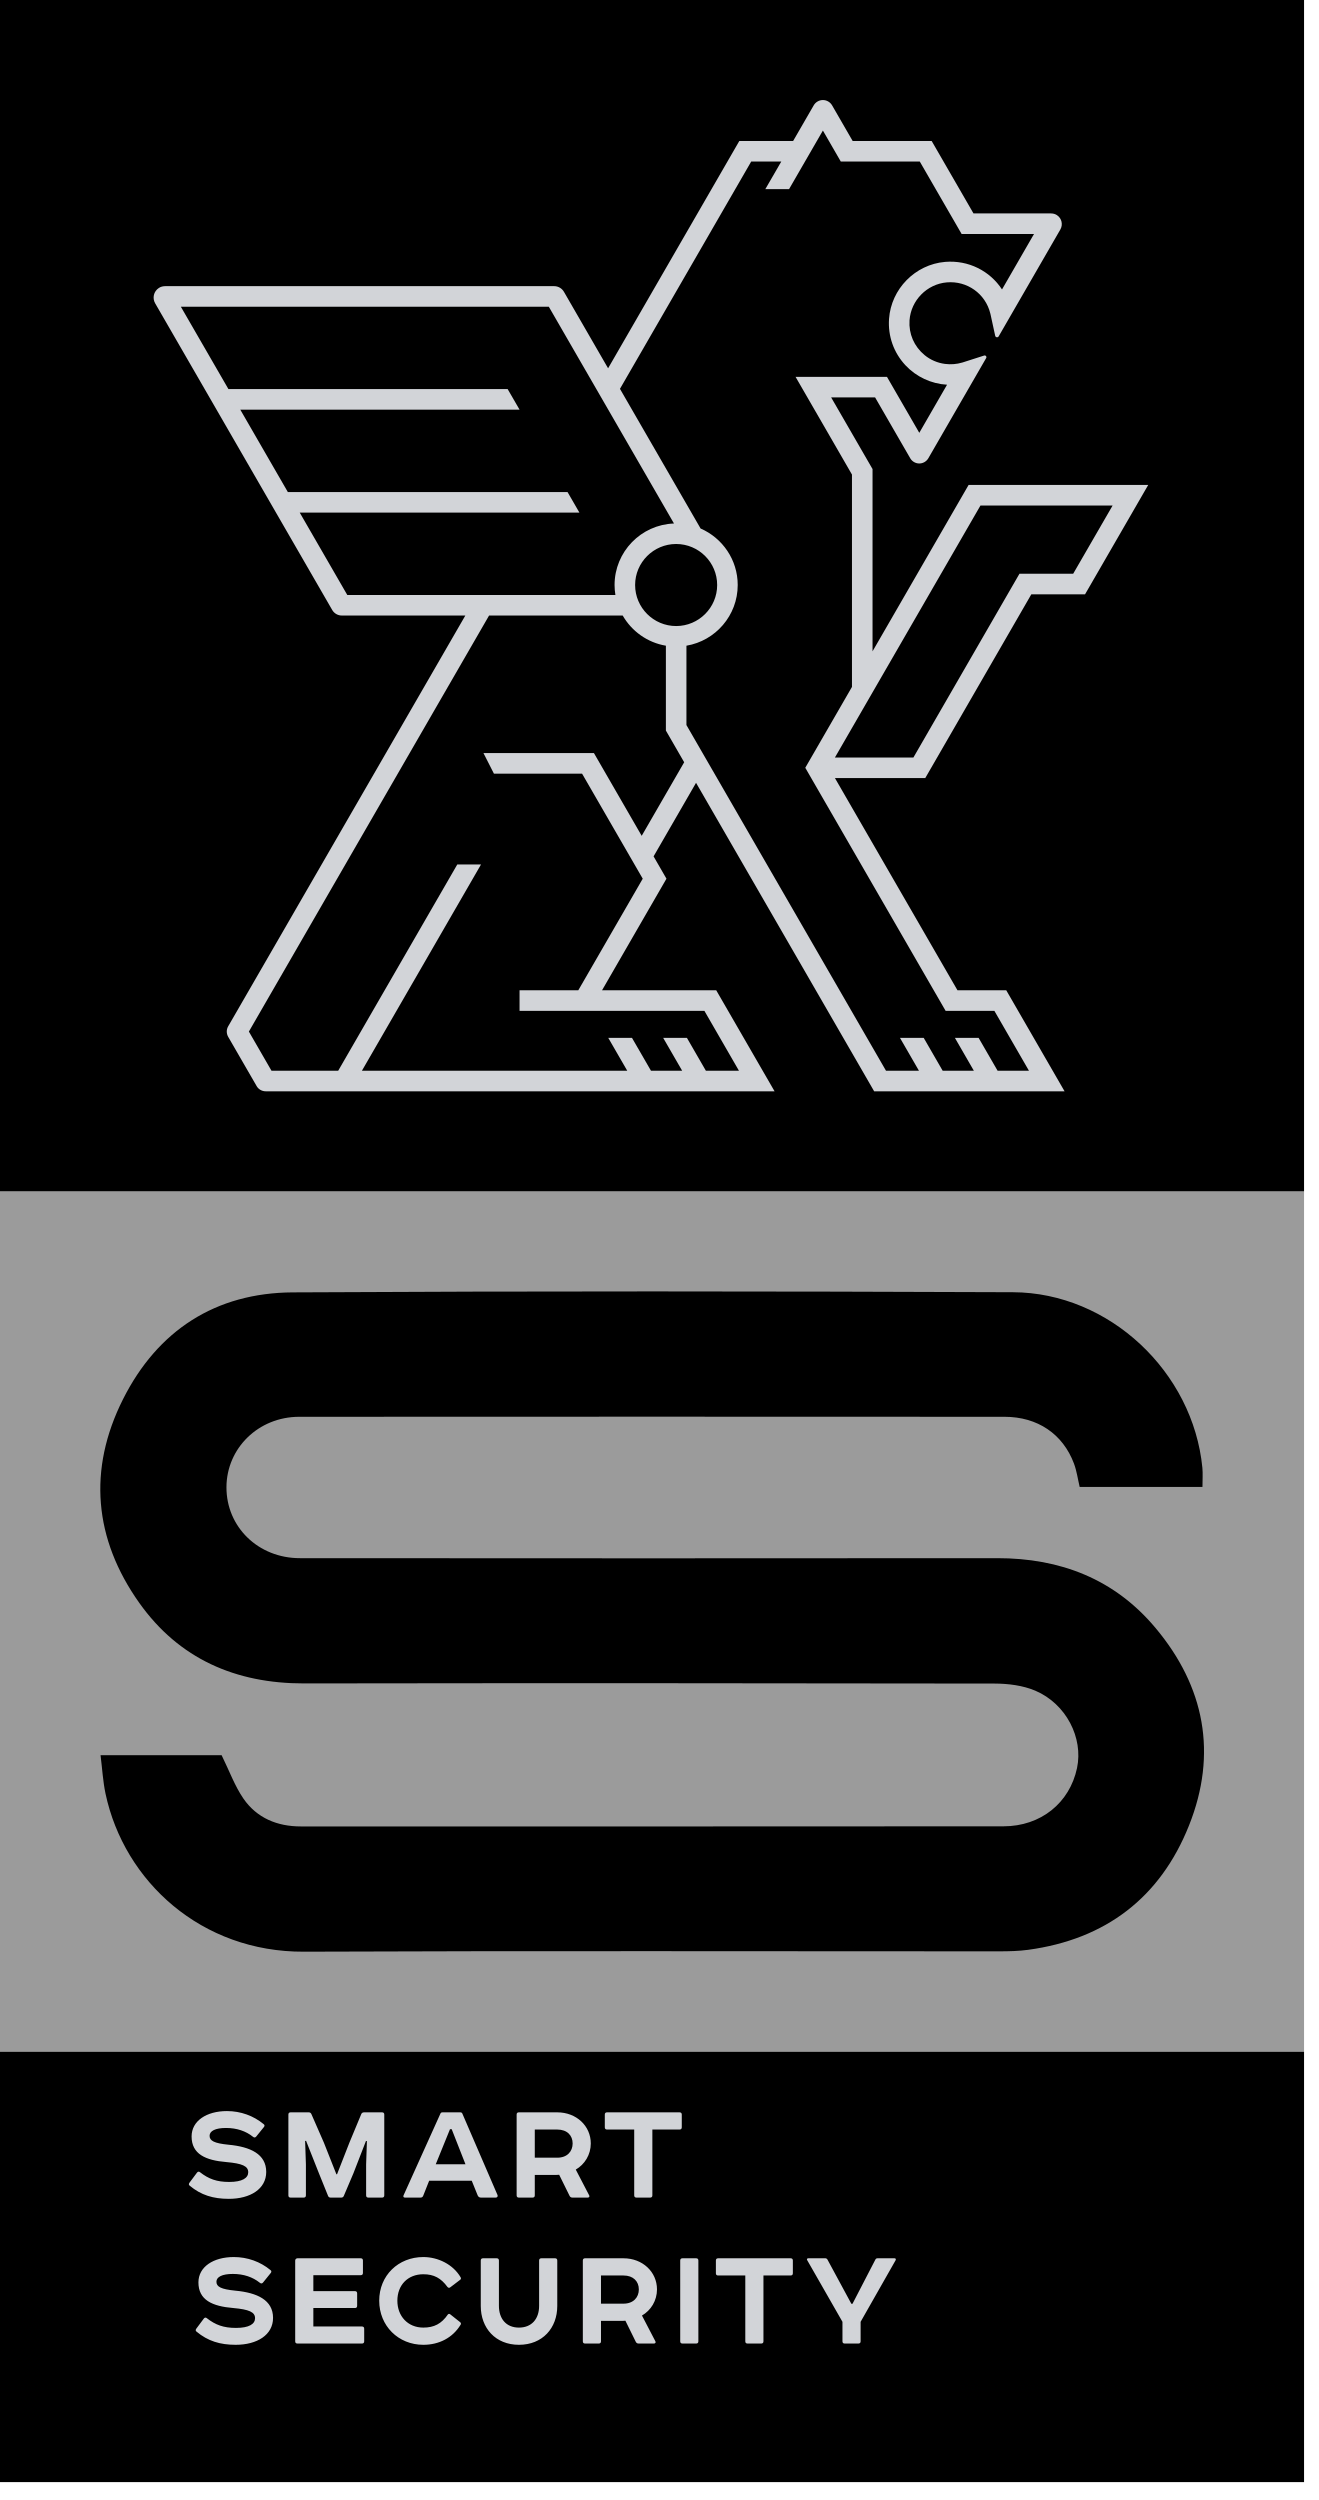
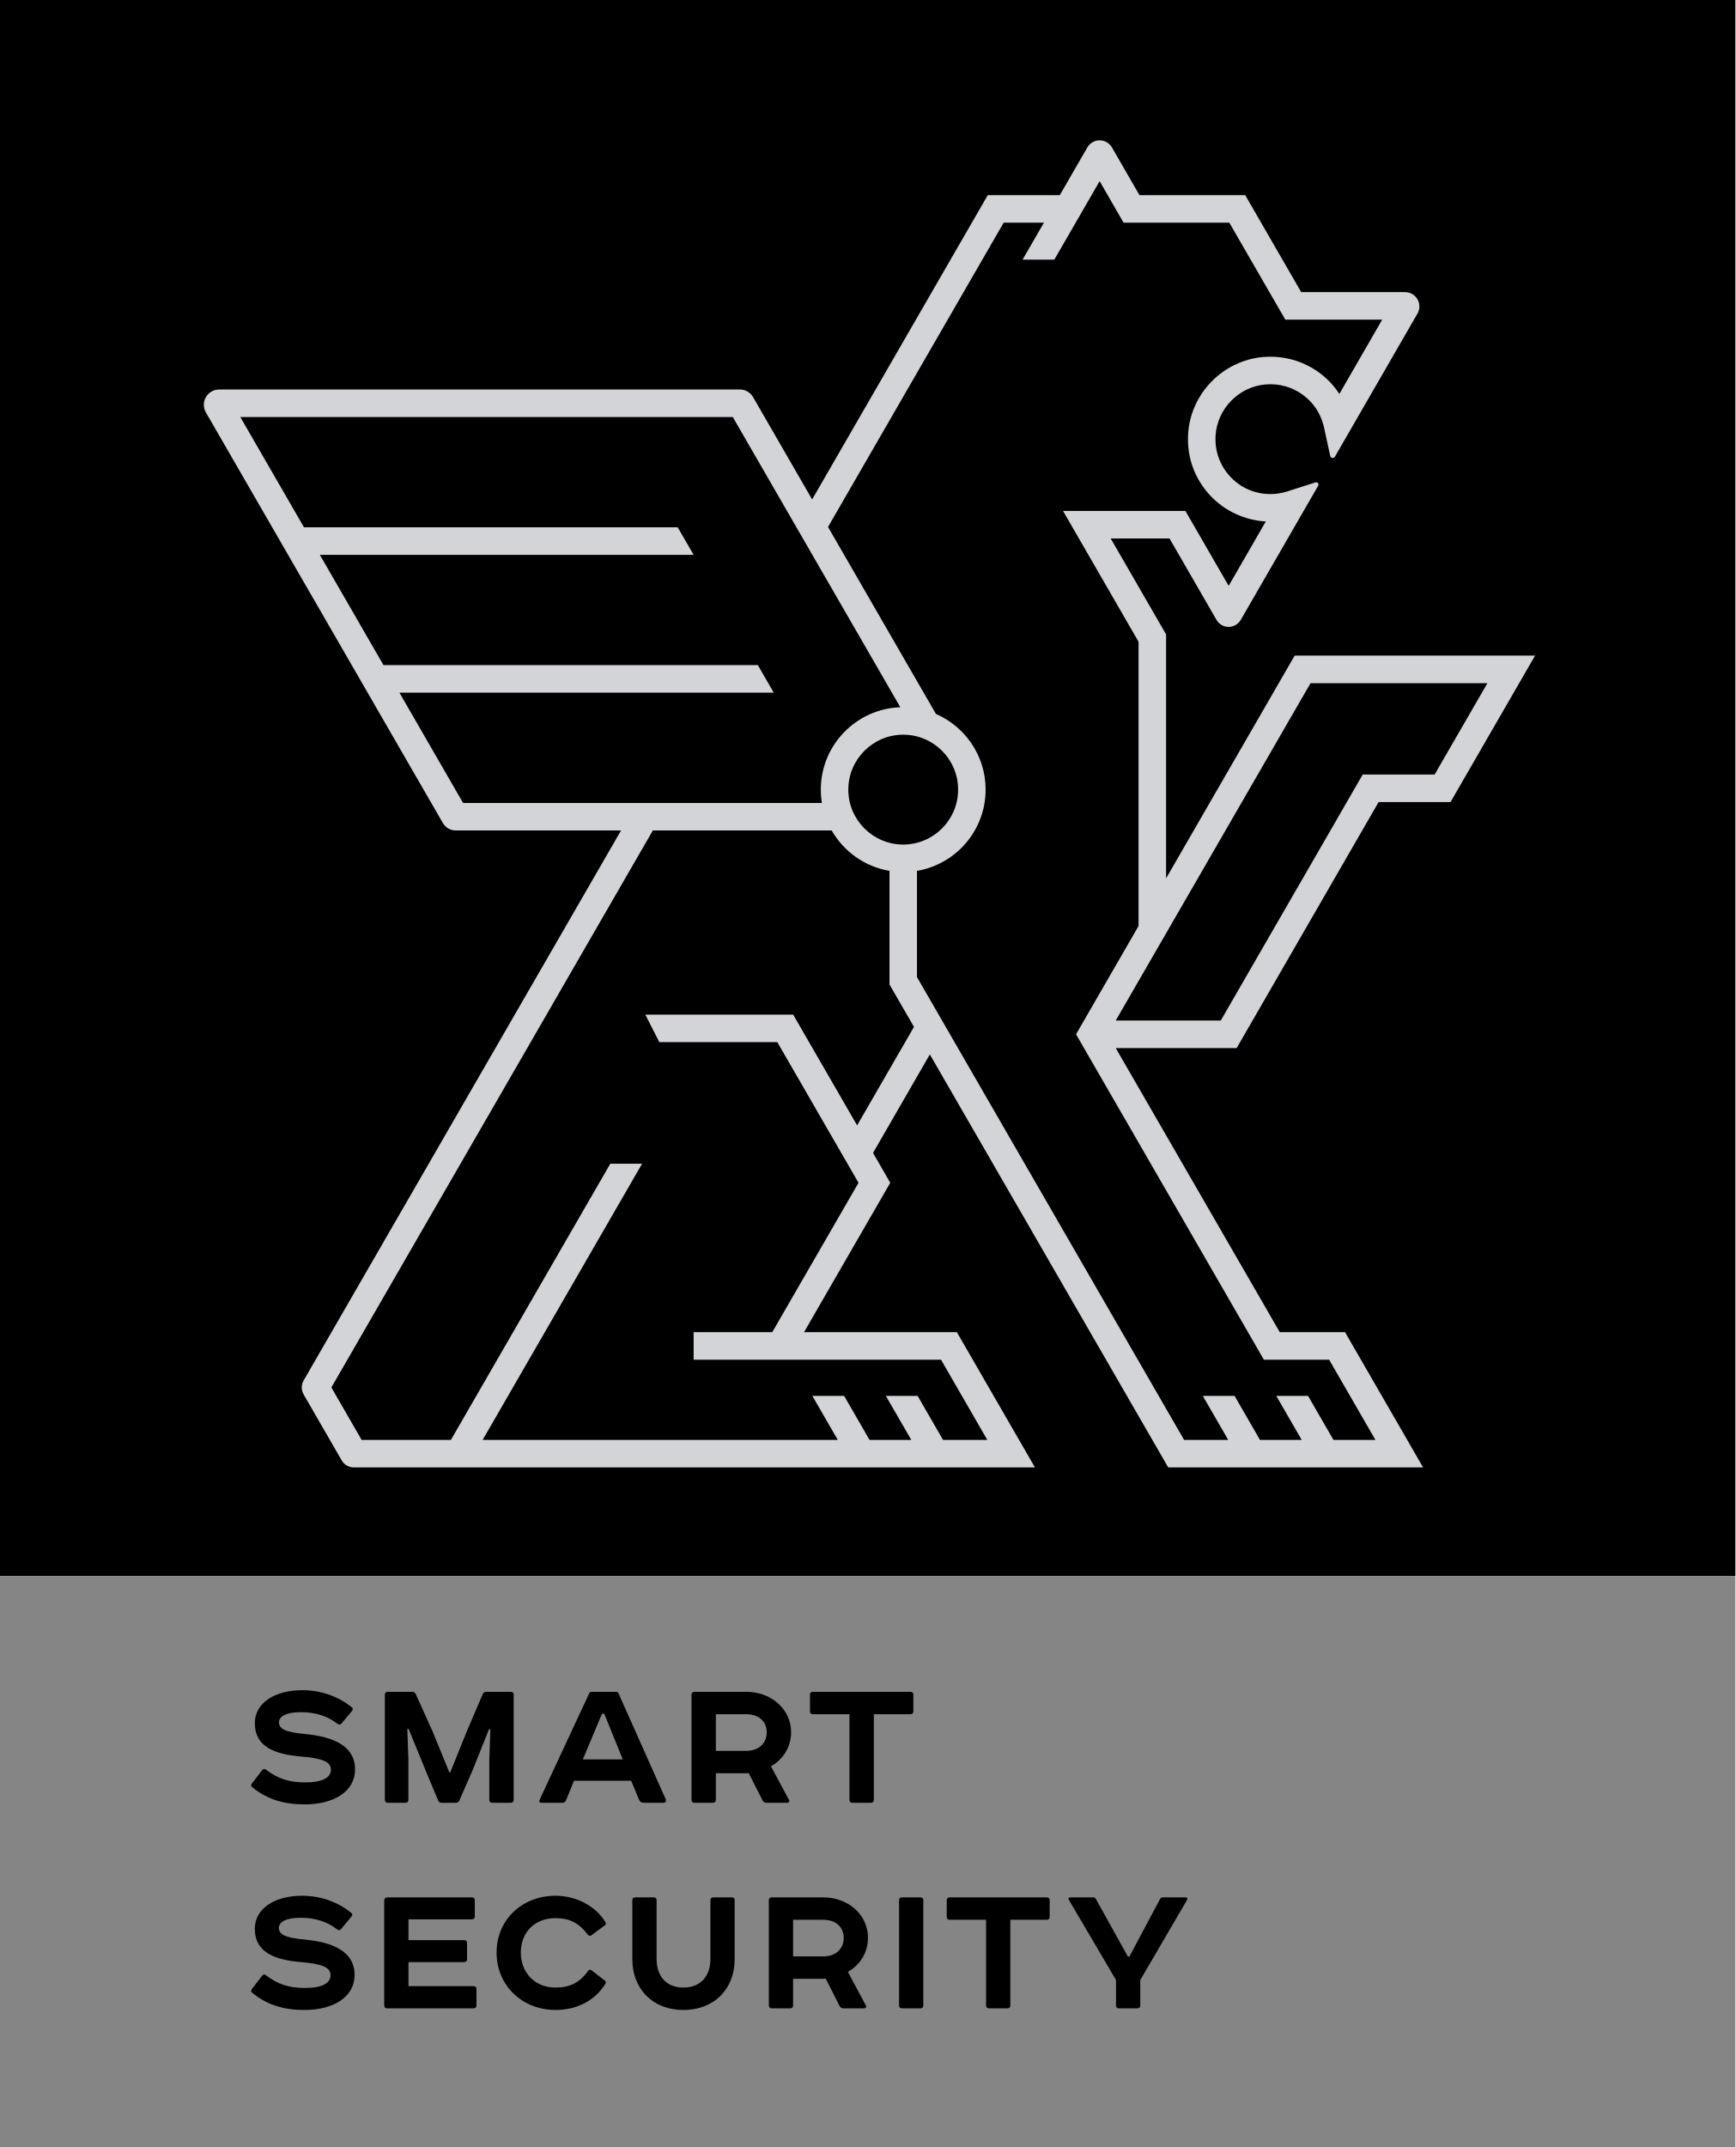
- <svg xmlns="http://www.w3.org/2000/svg" width="67px" height="127px" viewBox="0 0 67 127" version="1.1">
+ <svg xmlns="http://www.w3.org/2000/svg" width="76px" height="94px" viewBox="0 0 76 94" version="1.1">
  <defs />
  <g id="Welcome" stroke="none" stroke-width="1" fill="none" fill-rule="evenodd">
-     <g id="Main-page" transform="translate(-183, 0)">
-       <g id="Head">
-         <g id="Group" transform="translate(183, 0)">
-           <polygon id="Fill-1" fill="#9B9B9B" points="0 104.228 66.246 104.228 66.246 60.522 0 60.522" />
-           <polygon id="Fill-2" fill="#000000" points="0 60.521 66.246 60.521 66.246 -1.42108547e-14 0 -1.42108547e-14" />
-           <polygon id="Fill-3" fill="#000000" points="0 126.091 66.246 126.091 66.246 104.228 0 104.228" />
-           <g id="Group-8" transform="translate(5, 4.091)">
-             <path d="M12.642,26.134 L10.226,21.949 L24.434,21.949 L23.831,20.905 L9.622,20.905 L7.206,16.719 L21.393,16.719 L20.789,15.675 L6.604,15.675 L4.187,11.49 L22.879,11.49 L29.238,22.503 C27.564,22.561 26.22,23.94 26.22,25.628 C26.22,25.8 26.235,25.969 26.262,26.134 L12.642,26.134 Z M19.845,27.178 L26.633,27.178 C27.09,27.975 27.887,28.553 28.827,28.711 L28.827,33.022 L29.756,34.632 L27.598,38.369 L25.172,34.166 L19.56,34.166 L20.091,35.21 L24.569,35.21 L27.651,40.547 L24.377,46.216 L21.393,46.216 L21.393,47.26 L30.783,47.26 L32.539,50.303 L30.859,50.303 L29.896,48.634 L28.69,48.634 L29.654,50.303 L28.07,50.303 L27.106,48.634 L25.9,48.634 L26.864,50.303 L13.385,50.303 L19.436,39.824 L18.23,39.824 L12.18,50.303 L8.792,50.303 L7.643,48.313 L19.845,27.178 Z M27.264,25.628 C27.264,24.479 28.2,23.544 29.348,23.544 C30.497,23.544 31.432,24.479 31.432,25.628 C31.432,26.777 30.497,27.712 29.348,27.712 C28.2,27.712 27.264,26.777 27.264,25.628 Z M29.871,32.742 L29.871,28.711 C31.347,28.462 32.476,27.175 32.476,25.628 C32.476,24.344 31.699,23.239 30.59,22.757 L26.494,15.662 L33.161,4.116 L34.689,4.116 L33.878,5.518 L35.084,5.518 L36.803,2.541 L37.712,4.116 L41.725,4.116 L43.85,7.795 L47.528,7.795 L45.902,10.613 C45.288,9.671 44.195,9.113 43.01,9.213 C41.492,9.343 40.268,10.588 40.163,12.109 C40.103,12.987 40.399,13.823 40.996,14.464 C41.546,15.053 42.309,15.408 43.11,15.453 L41.7,17.896 L40.058,15.053 L35.414,15.053 L38.28,20.017 L38.28,30.804 L35.908,34.912 L43.037,47.26 L45.514,47.26 L47.271,50.303 L45.678,50.303 L44.714,48.634 L43.509,48.634 L44.472,50.303 L42.888,50.303 L41.925,48.634 L40.719,48.634 L41.683,50.303 L40.009,50.303 L29.871,32.742 Z M37.414,34.39 L44.808,21.589 L51.521,21.589 L49.517,25.056 L46.788,25.056 L41.401,34.39 L37.414,34.39 Z M12.362,27.178 L18.639,27.178 L6.591,48.047 C6.496,48.209 6.496,48.416 6.593,48.582 L8.037,51.082 C8.127,51.243 8.305,51.347 8.496,51.347 L34.348,51.347 L31.385,46.216 L25.583,46.216 L28.856,40.547 L28.202,39.413 L30.359,35.676 L39.407,51.347 L49.08,51.347 L46.118,46.216 L43.64,46.216 L37.414,35.434 L42.004,35.434 L47.391,26.101 L50.12,26.101 L53.33,20.544 L44.205,20.544 L39.325,28.996 L39.325,19.737 L37.223,16.098 L39.455,16.098 L41.24,19.189 C41.334,19.352 41.51,19.454 41.699,19.454 C41.888,19.454 42.064,19.352 42.159,19.189 L45.099,14.096 C45.138,14.027 45.073,13.946 44.997,13.97 L43.924,14.314 C43.911,14.318 43.897,14.322 43.884,14.326 C43.6,14.411 43.302,14.434 43.002,14.395 C42.626,14.346 42.267,14.192 41.974,13.952 C41.433,13.508 41.158,12.864 41.204,12.181 C41.275,11.168 42.089,10.34 43.099,10.254 C44.13,10.166 45.059,10.827 45.306,11.827 C45.312,11.848 45.322,11.892 45.322,11.892 L45.556,12.968 C45.575,13.053 45.689,13.071 45.733,12.995 L48.867,7.565 C49.005,7.324 48.945,7.002 48.687,6.834 C48.598,6.777 48.492,6.751 48.385,6.751 L44.453,6.751 L42.329,3.071 L38.315,3.071 L37.27,1.26 C37.174,1.095 36.996,0.991 36.803,0.991 C36.611,0.991 36.432,1.095 36.336,1.262 L35.291,3.071 L32.557,3.071 L25.891,14.618 L23.647,10.731 C23.545,10.555 23.356,10.446 23.153,10.446 L3.396,10.446 C3.282,10.446 3.168,10.473 3.074,10.535 C2.797,10.714 2.733,11.059 2.881,11.316 L11.878,26.899 C11.978,27.071 12.163,27.178 12.362,27.178 Z" id="Fill-4" fill="#D2D4D8" />
-             <path d="M56.085,71.444 L49.847,71.444 C49.751,71.041 49.698,70.632 49.557,70.257 C48.993,68.754 47.707,67.882 46.029,67.882 C34.085,67.876 22.141,67.874 10.196,67.882 C8.127,67.885 6.51,69.478 6.504,71.46 C6.498,73.477 8.116,75.064 10.234,75.064 C22.041,75.073 33.848,75.076 45.654,75.064 C48.867,75.061 51.614,76.121 53.693,78.6 C56.203,81.591 56.855,84.998 55.402,88.642 C53.941,92.309 51.165,94.427 47.228,94.96 C46.752,95.025 46.266,95.035 45.784,95.037 C34.001,95.04 22.217,95.004 10.434,95.055 C5.241,95.078 1.312,91.499 0.36,87.025 C0.229,86.403 0.194,85.761 0.108,85.073 L6.258,85.073 C6.652,85.874 6.924,86.635 7.366,87.278 C8.05,88.267 9.083,88.692 10.283,88.692 C22.182,88.692 34.08,88.697 45.979,88.686 C47.881,88.683 49.338,87.493 49.713,85.727 C50.038,84.195 49.164,82.465 47.594,81.796 C46.963,81.528 46.215,81.436 45.521,81.434 C33.828,81.413 22.137,81.409 10.445,81.427 C6.968,81.431 4.094,80.178 2.076,77.337 C-0.227,74.091 -0.547,70.564 1.249,66.99 C3.008,63.487 5.959,61.584 9.866,61.562 C22.063,61.492 34.26,61.504 46.456,61.554 C51.356,61.575 55.611,65.608 56.081,70.475 C56.109,70.77 56.085,71.07 56.085,71.444" id="Fill-6" fill="#000000" />
+     <g id="Подвал" transform="translate(-174, 0)">
+       <g id="Head" transform="translate(3, -3)">
+         <g id="Group" transform="translate(171, 3)">
+           <polygon id="Fill-2" fill="#000000" points="0 69 76 69 76 0 0 0" />
+           <polygon id="Fill-3" fill="#858585" points="0 94 76 94 76 69 0 69" />
+           <g id="Group-8" transform="translate(8, 6)" fill="#D2D4D8">
+             <path d="M12.28,29.155 L9.492,24.326 L25.886,24.326 L25.19,23.121 L8.795,23.121 L6.007,18.291 L22.377,18.291 L21.68,17.087 L5.313,17.087 L2.524,12.258 L24.092,12.258 L31.429,24.965 C29.497,25.032 27.947,26.623 27.947,28.571 C27.947,28.769 27.964,28.964 27.995,29.155 L12.28,29.155 Z M20.591,30.359 L28.423,30.359 C28.95,31.279 29.87,31.946 30.955,32.128 L30.955,37.103 L32.027,38.96 L29.537,43.272 L26.737,38.423 L20.262,38.423 L20.875,39.627 L26.042,39.627 L29.598,45.785 L25.82,52.326 L22.377,52.326 L22.377,53.531 L33.212,53.531 L35.238,57.042 L33.299,57.042 L32.188,55.116 L30.797,55.116 L31.909,57.042 L30.081,57.042 L28.969,55.116 L27.577,55.116 L28.69,57.042 L13.137,57.042 L20.119,44.951 L18.727,44.951 L11.747,57.042 L7.837,57.042 L6.512,54.746 L20.591,30.359 Z M29.151,28.571 C29.151,27.245 30.231,26.166 31.556,26.166 C32.882,26.166 33.96,27.245 33.96,28.571 C33.96,29.897 32.882,30.976 31.556,30.976 C30.231,30.976 29.151,29.897 29.151,28.571 Z M32.159,36.779 L32.159,32.128 C33.862,31.841 35.165,30.356 35.165,28.571 C35.165,27.089 34.269,25.814 32.989,25.258 L28.263,17.072 L35.955,3.749 L37.719,3.749 L36.783,5.367 L38.174,5.367 L40.158,1.932 L41.207,3.749 L45.837,3.749 L48.289,7.994 L52.533,7.994 L50.657,11.246 C49.948,10.159 48.687,9.515 47.32,9.631 C45.568,9.781 44.156,11.217 44.035,12.972 C43.965,13.985 44.307,14.95 44.996,15.689 C45.63,16.369 46.511,16.779 47.435,16.831 L45.808,19.649 L43.914,16.369 L38.555,16.369 L41.862,22.097 L41.862,34.543 L39.125,39.283 L47.351,53.531 L50.209,53.531 L52.236,57.042 L50.398,57.042 L49.286,55.116 L47.895,55.116 L49.007,57.042 L47.179,57.042 L46.068,55.116 L44.676,55.116 L45.789,57.042 L43.857,57.042 L32.159,36.779 Z M40.863,38.681 L49.394,23.911 L57.14,23.911 L54.828,27.911 L51.679,27.911 L45.463,38.681 L40.863,38.681 Z M11.957,30.359 L19.199,30.359 L5.298,54.439 C5.188,54.626 5.188,54.865 5.3,55.056 L6.966,57.941 C7.07,58.127 7.275,58.247 7.496,58.247 L37.325,58.247 L33.906,52.326 L27.212,52.326 L30.988,45.785 L30.234,44.477 L32.722,40.165 L43.162,58.247 L54.324,58.247 L50.906,52.326 L48.047,52.326 L40.863,39.886 L46.159,39.886 L52.375,29.117 L55.524,29.117 L59.227,22.705 L48.699,22.705 L43.068,32.457 L43.068,21.774 L40.642,17.575 L43.218,17.575 L45.277,21.141 C45.386,21.329 45.589,21.447 45.807,21.447 C46.025,21.447 46.228,21.329 46.338,21.141 L49.73,15.265 C49.775,15.185 49.7,15.092 49.612,15.119 L48.374,15.516 C48.359,15.521 48.343,15.526 48.328,15.53 C48,15.628 47.657,15.655 47.31,15.61 C46.877,15.553 46.462,15.376 46.124,15.099 C45.5,14.586 45.183,13.843 45.236,13.055 C45.318,11.886 46.257,10.931 47.422,10.832 C48.612,10.73 49.684,11.493 49.969,12.647 C49.976,12.671 49.987,12.722 49.987,12.722 L50.257,13.963 C50.279,14.061 50.411,14.082 50.462,13.994 L54.078,7.729 C54.237,7.451 54.168,7.079 53.87,6.886 C53.767,6.82 53.645,6.79 53.522,6.79 L48.985,6.79 L46.534,2.544 L41.902,2.544 L40.697,0.454 C40.586,0.264 40.38,0.144 40.158,0.144 C39.936,0.144 39.73,0.264 39.619,0.456 L38.413,2.544 L35.259,2.544 L27.567,15.867 L24.978,11.382 C24.86,11.179 24.642,11.053 24.408,11.053 L1.611,11.053 C1.48,11.053 1.348,11.084 1.24,11.156 C0.92,11.363 0.846,11.761 1.017,12.057 L11.398,30.038 C11.514,30.236 11.727,30.359 11.957,30.359 Z" id="Fill-4" />
          </g>
-           <path d="M11.529,107.243 C12.229,107.243 12.88,107.482 13.389,107.903 C13.445,107.942 13.452,107.99 13.413,108.046 L13.015,108.538 C12.968,108.594 12.912,108.602 12.848,108.546 C12.491,108.26 12.03,108.101 11.482,108.101 C10.941,108.101 10.647,108.252 10.647,108.499 C10.647,108.753 10.886,108.88 11.609,108.952 C12.721,109.055 13.524,109.429 13.524,110.334 C13.524,111.201 12.713,111.701 11.625,111.701 C10.83,111.701 10.21,111.511 9.638,111.034 C9.582,110.994 9.582,110.938 9.63,110.875 L10.004,110.374 C10.051,110.311 10.107,110.303 10.162,110.35 C10.6,110.692 11.013,110.843 11.641,110.843 C12.308,110.843 12.61,110.644 12.61,110.35 C12.61,110.04 12.308,109.905 11.505,109.834 C10.441,109.746 9.733,109.429 9.733,108.531 C9.733,107.744 10.488,107.243 11.529,107.243 Z M18.496,107.307 L19.41,107.307 C19.481,107.307 19.521,107.346 19.521,107.418 L19.521,111.527 C19.521,111.598 19.481,111.638 19.41,111.638 L18.711,111.638 C18.639,111.638 18.599,111.598 18.599,111.527 L18.599,109.953 L18.639,108.769 L18.591,108.761 L17.956,110.398 L17.463,111.558 C17.439,111.614 17.391,111.638 17.336,111.638 L16.795,111.638 C16.74,111.638 16.692,111.614 16.668,111.558 L16.199,110.398 L15.548,108.753 L15.5,108.761 L15.54,109.953 L15.54,111.527 C15.54,111.598 15.5,111.638 15.428,111.638 L14.761,111.638 C14.689,111.638 14.65,111.598 14.65,111.527 L14.65,107.418 C14.65,107.346 14.689,107.307 14.761,107.307 L15.691,107.307 C15.746,107.307 15.794,107.339 15.818,107.394 L16.454,108.848 L17.089,110.454 L17.121,110.454 L17.749,108.848 L18.353,107.394 C18.377,107.339 18.424,107.307 18.496,107.307 Z M24.266,111.527 L23.964,110.78 L21.802,110.78 L21.5,111.542 C21.476,111.606 21.429,111.638 21.365,111.638 L20.578,111.638 C20.499,111.638 20.475,111.598 20.499,111.527 L22.374,107.37 C22.39,107.331 22.422,107.307 22.478,107.307 L23.384,107.307 C23.439,107.307 23.471,107.331 23.487,107.37 L25.275,111.511 C25.299,111.574 25.259,111.638 25.188,111.638 L24.433,111.638 C24.353,111.638 24.298,111.598 24.266,111.527 Z M22.859,108.165 L22.136,109.945 L23.646,109.945 L22.947,108.165 L22.859,108.165 Z M26.356,107.307 L28.311,107.307 C29.273,107.307 30.012,107.99 30.012,108.888 C30.012,109.46 29.702,109.953 29.249,110.215 L29.932,111.527 C29.964,111.582 29.924,111.638 29.861,111.638 L29.082,111.638 C29.018,111.638 28.971,111.614 28.939,111.558 L28.406,110.478 C28.351,110.485 28.311,110.485 28.279,110.485 L27.167,110.485 L27.167,111.527 C27.167,111.598 27.127,111.638 27.056,111.638 L26.356,111.638 C26.285,111.638 26.245,111.598 26.245,111.527 L26.245,107.418 C26.245,107.346 26.285,107.307 26.356,107.307 Z M27.167,109.611 L28.311,109.611 C28.812,109.611 29.09,109.293 29.09,108.888 C29.09,108.483 28.812,108.181 28.311,108.181 L27.167,108.181 L27.167,109.611 Z M30.835,107.307 L34.523,107.307 C34.594,107.307 34.634,107.346 34.634,107.418 L34.634,108.07 C34.634,108.141 34.594,108.181 34.523,108.181 L33.14,108.181 L33.14,111.527 C33.14,111.598 33.1,111.638 33.029,111.638 L32.329,111.638 C32.258,111.638 32.218,111.598 32.218,111.527 L32.218,108.181 L30.835,108.181 C30.764,108.181 30.724,108.141 30.724,108.07 L30.724,107.418 C30.724,107.346 30.764,107.307 30.835,107.307 Z" id="SMART" fill="#D2D4D8" />
-           <path d="M11.876,114.658 C12.575,114.658 13.227,114.896 13.736,115.317 C13.791,115.357 13.799,115.405 13.76,115.46 L13.362,115.953 C13.315,116.009 13.259,116.017 13.195,115.961 C12.838,115.675 12.377,115.516 11.828,115.516 C11.288,115.516 10.994,115.667 10.994,115.913 C10.994,116.168 11.232,116.295 11.956,116.366 C13.068,116.469 13.871,116.843 13.871,117.749 C13.871,118.615 13.06,119.116 11.972,119.116 C11.177,119.116 10.557,118.925 9.985,118.448 C9.929,118.409 9.929,118.353 9.977,118.289 L10.35,117.789 C10.398,117.725 10.454,117.717 10.509,117.765 C10.946,118.107 11.36,118.258 11.987,118.258 C12.655,118.258 12.957,118.059 12.957,117.765 C12.957,117.455 12.655,117.32 11.852,117.248 C10.787,117.161 10.08,116.843 10.08,115.945 C10.08,115.158 10.835,114.658 11.876,114.658 Z M15.108,114.721 L18.326,114.721 C18.398,114.721 18.437,114.761 18.437,114.832 L18.437,115.468 C18.437,115.54 18.398,115.579 18.326,115.579 L15.918,115.579 L15.918,116.39 L18.032,116.39 C18.104,116.39 18.143,116.43 18.143,116.501 L18.143,117.137 C18.143,117.209 18.104,117.248 18.032,117.248 L15.918,117.248 L15.918,118.186 L18.39,118.186 C18.461,118.186 18.501,118.226 18.501,118.297 L18.501,118.941 C18.501,119.013 18.461,119.052 18.39,119.052 L15.108,119.052 C15.036,119.052 14.996,119.013 14.996,118.941 L14.996,114.832 C14.996,114.769 15.052,114.721 15.108,114.721 Z M21.505,114.658 C22.252,114.658 23.015,115.031 23.397,115.683 C23.429,115.738 23.421,115.778 23.381,115.81 L22.88,116.191 C22.825,116.247 22.761,116.215 22.729,116.175 C22.403,115.73 22.046,115.532 21.505,115.532 C20.711,115.532 20.186,116.088 20.186,116.875 C20.186,117.662 20.719,118.242 21.505,118.242 C22.046,118.242 22.427,118.051 22.753,117.574 C22.793,117.534 22.833,117.534 22.88,117.574 L23.381,117.971 C23.421,118.011 23.429,118.059 23.397,118.099 C22.991,118.766 22.3,119.116 21.505,119.116 C20.234,119.116 19.264,118.154 19.264,116.875 C19.264,115.595 20.234,114.658 21.505,114.658 Z M24.423,117.145 L24.423,114.832 C24.423,114.761 24.463,114.721 24.534,114.721 L25.234,114.721 C25.305,114.721 25.345,114.761 25.345,114.832 L25.345,117.137 C25.345,117.781 25.703,118.242 26.362,118.242 C27.006,118.242 27.387,117.805 27.387,117.137 L27.387,114.832 C27.387,114.761 27.427,114.721 27.499,114.721 L28.198,114.721 C28.269,114.721 28.309,114.761 28.309,114.832 L28.309,117.145 C28.309,118.265 27.562,119.116 26.362,119.116 C25.17,119.116 24.423,118.265 24.423,117.145 Z M29.719,114.721 L31.674,114.721 C32.636,114.721 33.375,115.405 33.375,116.303 C33.375,116.875 33.065,117.367 32.612,117.63 L33.295,118.941 C33.327,118.997 33.287,119.052 33.224,119.052 L32.445,119.052 C32.381,119.052 32.334,119.028 32.302,118.973 L31.77,117.892 C31.714,117.9 31.674,117.9 31.642,117.9 L30.53,117.9 L30.53,118.941 C30.53,119.013 30.49,119.052 30.419,119.052 L29.719,119.052 C29.648,119.052 29.608,119.013 29.608,118.941 L29.608,114.832 C29.608,114.761 29.648,114.721 29.719,114.721 Z M30.53,117.026 L31.674,117.026 C32.175,117.026 32.453,116.708 32.453,116.303 C32.453,115.897 32.175,115.595 31.674,115.595 L30.53,115.595 L30.53,117.026 Z M34.667,114.721 L35.366,114.721 C35.437,114.721 35.477,114.761 35.477,114.832 L35.477,118.941 C35.477,119.013 35.437,119.052 35.366,119.052 L34.667,119.052 C34.595,119.052 34.555,119.013 34.555,118.941 L34.555,114.832 C34.555,114.761 34.595,114.721 34.667,114.721 Z M36.478,114.721 L40.165,114.721 C40.237,114.721 40.277,114.761 40.277,114.832 L40.277,115.484 C40.277,115.556 40.237,115.595 40.165,115.595 L38.783,115.595 L38.783,118.941 C38.783,119.013 38.743,119.052 38.671,119.052 L37.972,119.052 C37.901,119.052 37.861,119.013 37.861,118.941 L37.861,115.595 L36.478,115.595 C36.407,115.595 36.367,115.556 36.367,115.484 L36.367,114.832 C36.367,114.761 36.407,114.721 36.478,114.721 Z M43.719,117.948 L43.719,118.941 C43.719,119.013 43.679,119.052 43.608,119.052 L42.908,119.052 C42.837,119.052 42.797,119.013 42.797,118.941 L42.797,117.948 L41.001,114.809 C40.977,114.769 41.001,114.721 41.057,114.721 L41.931,114.721 C41.971,114.721 42.01,114.745 42.034,114.785 L43.25,117.034 L43.306,117.034 L44.466,114.793 C44.49,114.745 44.521,114.721 44.577,114.721 L45.443,114.721 C45.499,114.721 45.523,114.761 45.499,114.817 L43.719,117.948 Z" id="SECURITY" fill="#D2D4D8" />
+           <path d="M13.24,74 C14.05,74 14.805,74.267 15.394,74.74 C15.458,74.784 15.468,74.838 15.421,74.9 L14.961,75.453 C14.906,75.515 14.842,75.524 14.768,75.462 C14.354,75.141 13.82,74.963 13.185,74.963 C12.559,74.963 12.218,75.132 12.218,75.408 C12.218,75.693 12.495,75.836 13.332,75.916 C14.621,76.032 15.55,76.451 15.55,77.467 C15.55,78.439 14.612,79 13.351,79 C12.43,79 11.712,78.786 11.05,78.251 C10.985,78.207 10.985,78.144 11.04,78.073 L11.473,77.512 C11.528,77.44 11.593,77.431 11.657,77.485 C12.163,77.868 12.642,78.037 13.369,78.037 C14.142,78.037 14.492,77.815 14.492,77.485 C14.492,77.137 14.142,76.986 13.212,76.906 C11.979,76.807 11.16,76.451 11.16,75.444 C11.16,74.561 12.034,74 13.24,74 Z M21.309,74.071 L22.367,74.071 C22.45,74.071 22.496,74.116 22.496,74.196 L22.496,78.804 C22.496,78.884 22.45,78.929 22.367,78.929 L21.557,78.929 C21.475,78.929 21.429,78.884 21.429,78.804 L21.429,77.039 L21.475,75.711 L21.419,75.702 L20.683,77.538 L20.112,78.84 C20.085,78.902 20.029,78.929 19.965,78.929 L19.339,78.929 C19.275,78.929 19.22,78.902 19.192,78.84 L18.649,77.538 L17.894,75.693 L17.839,75.702 L17.885,77.039 L17.885,78.804 C17.885,78.884 17.839,78.929 17.756,78.929 L16.983,78.929 C16.9,78.929 16.854,78.884 16.854,78.804 L16.854,74.196 C16.854,74.116 16.9,74.071 16.983,74.071 L18.06,74.071 C18.124,74.071 18.179,74.107 18.207,74.169 L18.943,75.8 L19.68,77.601 L19.717,77.601 L20.444,75.8 L21.143,74.169 C21.171,74.107 21.226,74.071 21.309,74.071 Z M27.991,78.804 L27.642,77.966 L25.138,77.966 L24.788,78.822 C24.761,78.893 24.706,78.929 24.632,78.929 L23.721,78.929 C23.629,78.929 23.601,78.884 23.629,78.804 L25.801,74.143 C25.819,74.098 25.856,74.071 25.921,74.071 L26.97,74.071 C27.034,74.071 27.071,74.098 27.089,74.143 L29.16,78.786 C29.188,78.857 29.142,78.929 29.059,78.929 L28.185,78.929 C28.093,78.929 28.028,78.884 27.991,78.804 Z M26.362,75.034 L25.525,77.03 L27.274,77.03 L26.464,75.034 L26.362,75.034 Z M30.413,74.071 L32.677,74.071 C33.79,74.071 34.646,74.838 34.646,75.845 C34.646,76.487 34.288,77.039 33.763,77.333 L34.554,78.804 C34.591,78.866 34.545,78.929 34.472,78.929 L33.57,78.929 C33.496,78.929 33.441,78.902 33.404,78.84 L32.787,77.627 C32.723,77.636 32.677,77.636 32.64,77.636 L31.351,77.636 L31.351,78.804 C31.351,78.884 31.305,78.929 31.223,78.929 L30.413,78.929 C30.33,78.929 30.284,78.884 30.284,78.804 L30.284,74.196 C30.284,74.116 30.33,74.071 30.413,74.071 Z M31.351,76.656 L32.677,76.656 C33.257,76.656 33.579,76.299 33.579,75.845 C33.579,75.39 33.257,75.052 32.677,75.052 L31.351,75.052 L31.351,76.656 Z M35.6,74.071 L39.871,74.071 C39.954,74.071 40,74.116 40,74.196 L40,74.927 C40,75.007 39.954,75.052 39.871,75.052 L38.27,75.052 L38.27,78.804 C38.27,78.884 38.224,78.929 38.141,78.929 L37.331,78.929 C37.248,78.929 37.202,78.884 37.202,78.804 L37.202,75.052 L35.6,75.052 C35.518,75.052 35.472,75.007 35.472,74.927 L35.472,74.196 C35.472,74.116 35.518,74.071 35.6,74.071 Z" id="SMART" fill="#000000" />
+           <path d="M13.23,83 C14.036,83 14.787,83.267 15.373,83.74 C15.437,83.784 15.447,83.838 15.401,83.9 L14.943,84.453 C14.888,84.515 14.824,84.524 14.75,84.462 C14.338,84.141 13.807,83.963 13.175,83.963 C12.552,83.963 12.213,84.132 12.213,84.408 C12.213,84.693 12.488,84.836 13.321,84.916 C14.604,85.032 15.529,85.451 15.529,86.467 C15.529,87.439 14.595,88 13.34,88 C12.423,88 11.709,87.786 11.049,87.251 C10.985,87.207 10.985,87.144 11.04,87.073 L11.471,86.512 C11.526,86.44 11.59,86.431 11.654,86.485 C12.158,86.868 12.634,87.037 13.358,87.037 C14.127,87.037 14.476,86.815 14.476,86.485 C14.476,86.137 14.127,85.986 13.202,85.906 C11.975,85.807 11.159,85.451 11.159,84.444 C11.159,83.561 12.03,83 13.23,83 Z M16.955,83.071 L20.665,83.071 C20.748,83.071 20.793,83.116 20.793,83.196 L20.793,83.909 C20.793,83.989 20.748,84.034 20.665,84.034 L17.889,84.034 L17.889,84.943 L20.326,84.943 C20.409,84.943 20.454,84.988 20.454,85.068 L20.454,85.781 C20.454,85.861 20.409,85.906 20.326,85.906 L17.889,85.906 L17.889,86.957 L20.738,86.957 C20.821,86.957 20.867,87.002 20.867,87.082 L20.867,87.804 C20.867,87.884 20.821,87.929 20.738,87.929 L16.955,87.929 C16.873,87.929 16.827,87.884 16.827,87.804 L16.827,83.196 C16.827,83.125 16.891,83.071 16.955,83.071 Z M24.33,83 C25.191,83 26.071,83.419 26.51,84.15 C26.547,84.212 26.538,84.257 26.492,84.292 L25.915,84.72 C25.851,84.783 25.777,84.747 25.741,84.702 C25.365,84.203 24.953,83.98 24.33,83.98 C23.414,83.98 22.809,84.604 22.809,85.487 C22.809,86.369 23.423,87.02 24.33,87.02 C24.953,87.02 25.393,86.806 25.768,86.271 C25.814,86.226 25.86,86.226 25.915,86.271 L26.492,86.717 C26.538,86.761 26.547,86.815 26.51,86.859 C26.043,87.608 25.246,88 24.33,88 C22.864,88 21.747,86.922 21.747,85.487 C21.747,84.052 22.864,83 24.33,83 Z M27.693,85.79 L27.693,83.196 C27.693,83.116 27.739,83.071 27.822,83.071 L28.628,83.071 C28.71,83.071 28.756,83.116 28.756,83.196 L28.756,85.781 C28.756,86.503 29.168,87.02 29.929,87.02 C30.671,87.02 31.111,86.529 31.111,85.781 L31.111,83.196 C31.111,83.116 31.156,83.071 31.239,83.071 L32.045,83.071 C32.127,83.071 32.173,83.116 32.173,83.196 L32.173,85.79 C32.173,87.046 31.312,88 29.929,88 C28.555,88 27.693,87.046 27.693,85.79 Z M33.799,83.071 L36.052,83.071 C37.161,83.071 38.013,83.838 38.013,84.845 C38.013,85.487 37.656,86.039 37.133,86.333 L37.921,87.804 C37.958,87.866 37.912,87.929 37.839,87.929 L36.941,87.929 C36.868,87.929 36.813,87.902 36.776,87.84 L36.162,86.627 C36.098,86.636 36.052,86.636 36.016,86.636 L34.733,86.636 L34.733,87.804 C34.733,87.884 34.687,87.929 34.605,87.929 L33.799,87.929 C33.716,87.929 33.671,87.884 33.671,87.804 L33.671,83.196 C33.671,83.116 33.716,83.071 33.799,83.071 Z M34.733,85.656 L36.052,85.656 C36.63,85.656 36.95,85.299 36.95,84.845 C36.95,84.39 36.63,84.052 36.052,84.052 L34.733,84.052 L34.733,85.656 Z M39.502,83.071 L40.308,83.071 C40.391,83.071 40.436,83.116 40.436,83.196 L40.436,87.804 C40.436,87.884 40.391,87.929 40.308,87.929 L39.502,87.929 C39.42,87.929 39.374,87.884 39.374,87.804 L39.374,83.196 C39.374,83.116 39.42,83.071 39.502,83.071 Z M41.59,83.071 L45.841,83.071 C45.923,83.071 45.969,83.116 45.969,83.196 L45.969,83.927 C45.969,84.007 45.923,84.052 45.841,84.052 L44.247,84.052 L44.247,87.804 C44.247,87.884 44.201,87.929 44.119,87.929 L43.313,87.929 C43.23,87.929 43.184,87.884 43.184,87.804 L43.184,84.052 L41.59,84.052 C41.508,84.052 41.462,84.007 41.462,83.927 L41.462,83.196 C41.462,83.116 41.508,83.071 41.59,83.071 Z M49.937,86.69 L49.937,87.804 C49.937,87.884 49.892,87.929 49.809,87.929 L49.003,87.929 C48.92,87.929 48.875,87.884 48.875,87.804 L48.875,86.69 L46.804,83.169 C46.777,83.125 46.804,83.071 46.868,83.071 L47.876,83.071 C47.922,83.071 47.968,83.098 47.995,83.143 L49.397,85.665 L49.461,85.665 L50.798,83.152 C50.826,83.098 50.863,83.071 50.927,83.071 L51.925,83.071 C51.989,83.071 52.017,83.116 51.989,83.178 L49.937,86.69 Z" id="SECURITY" fill="#000000" />
        </g>
      </g>
    </g>
  </g>
</svg>
